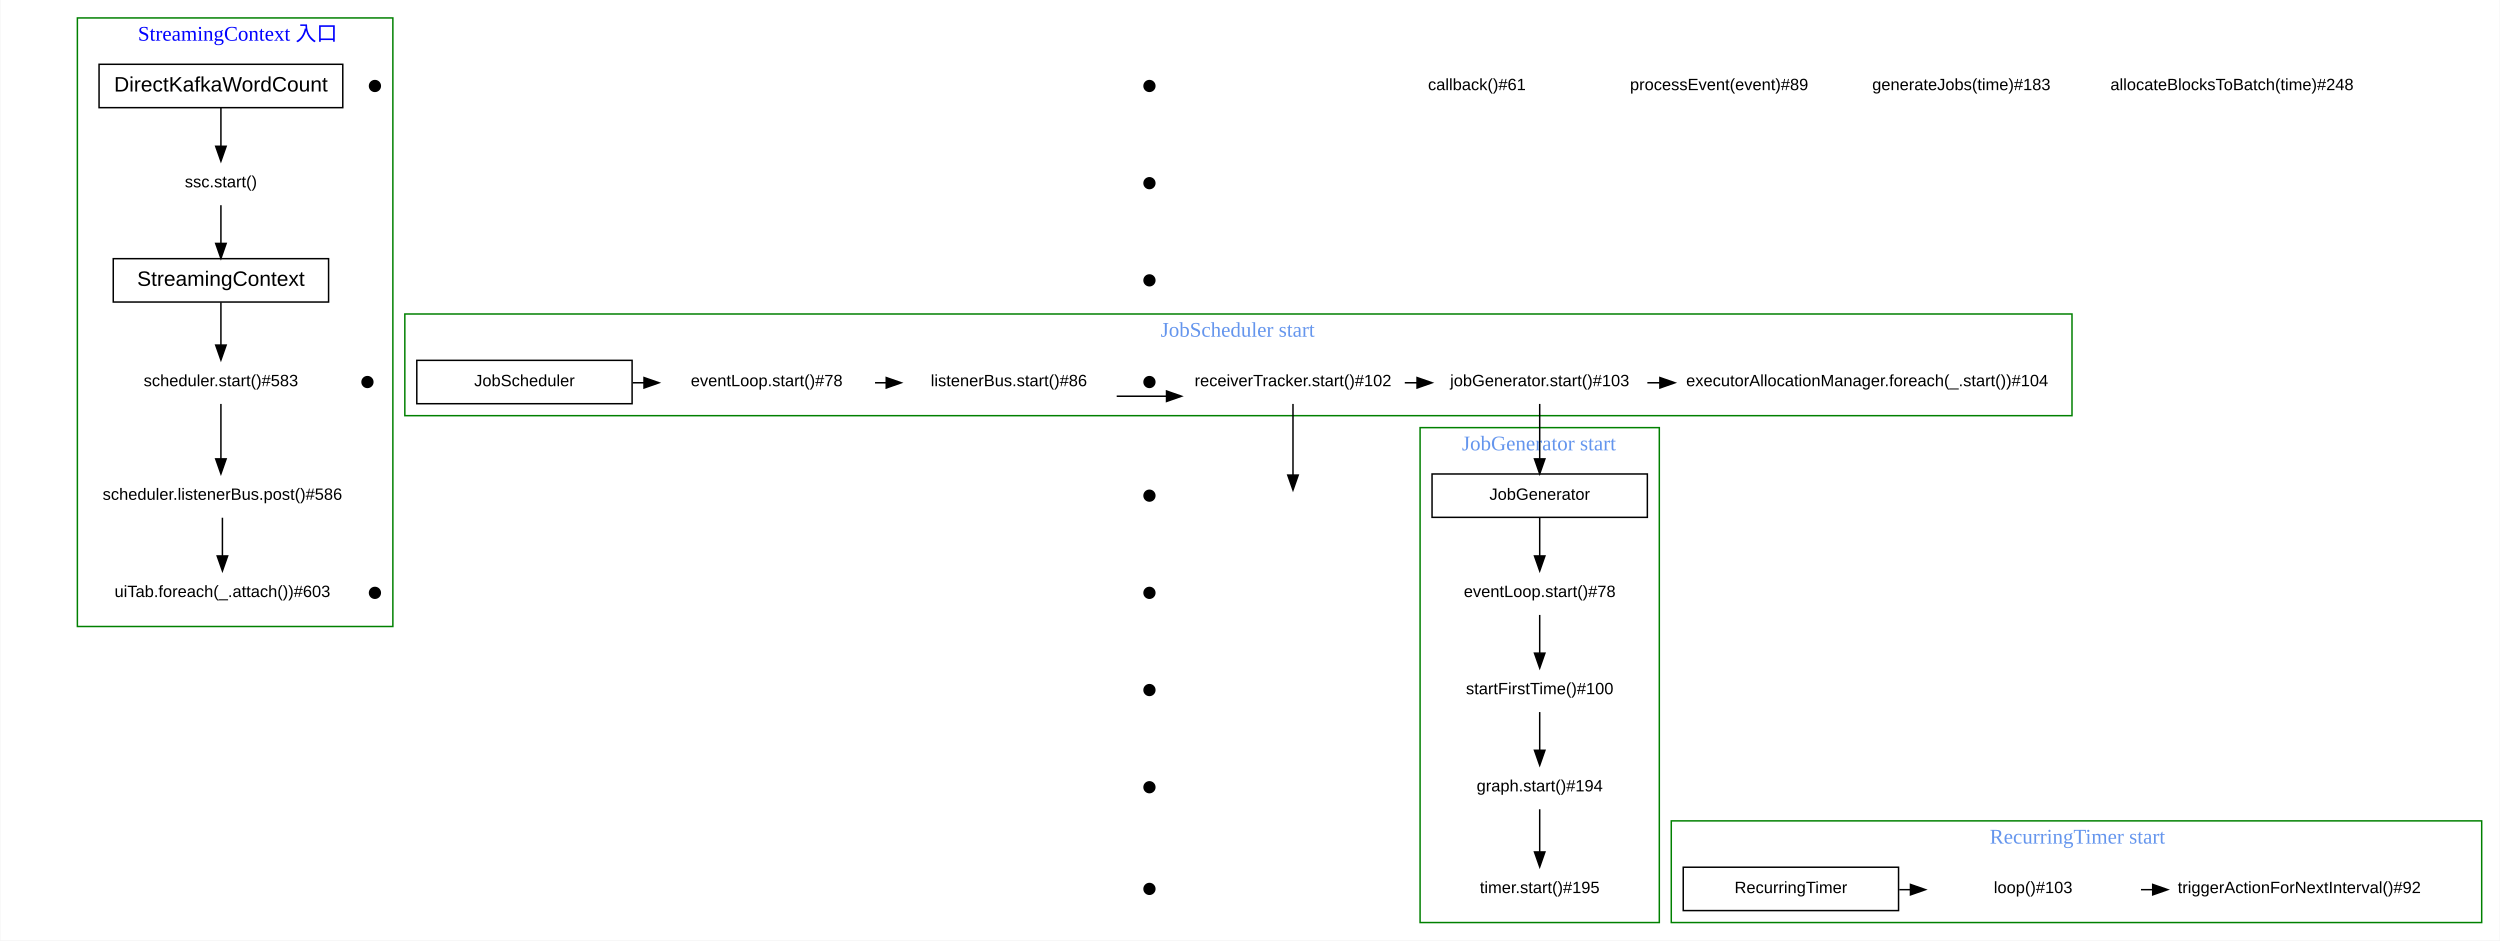
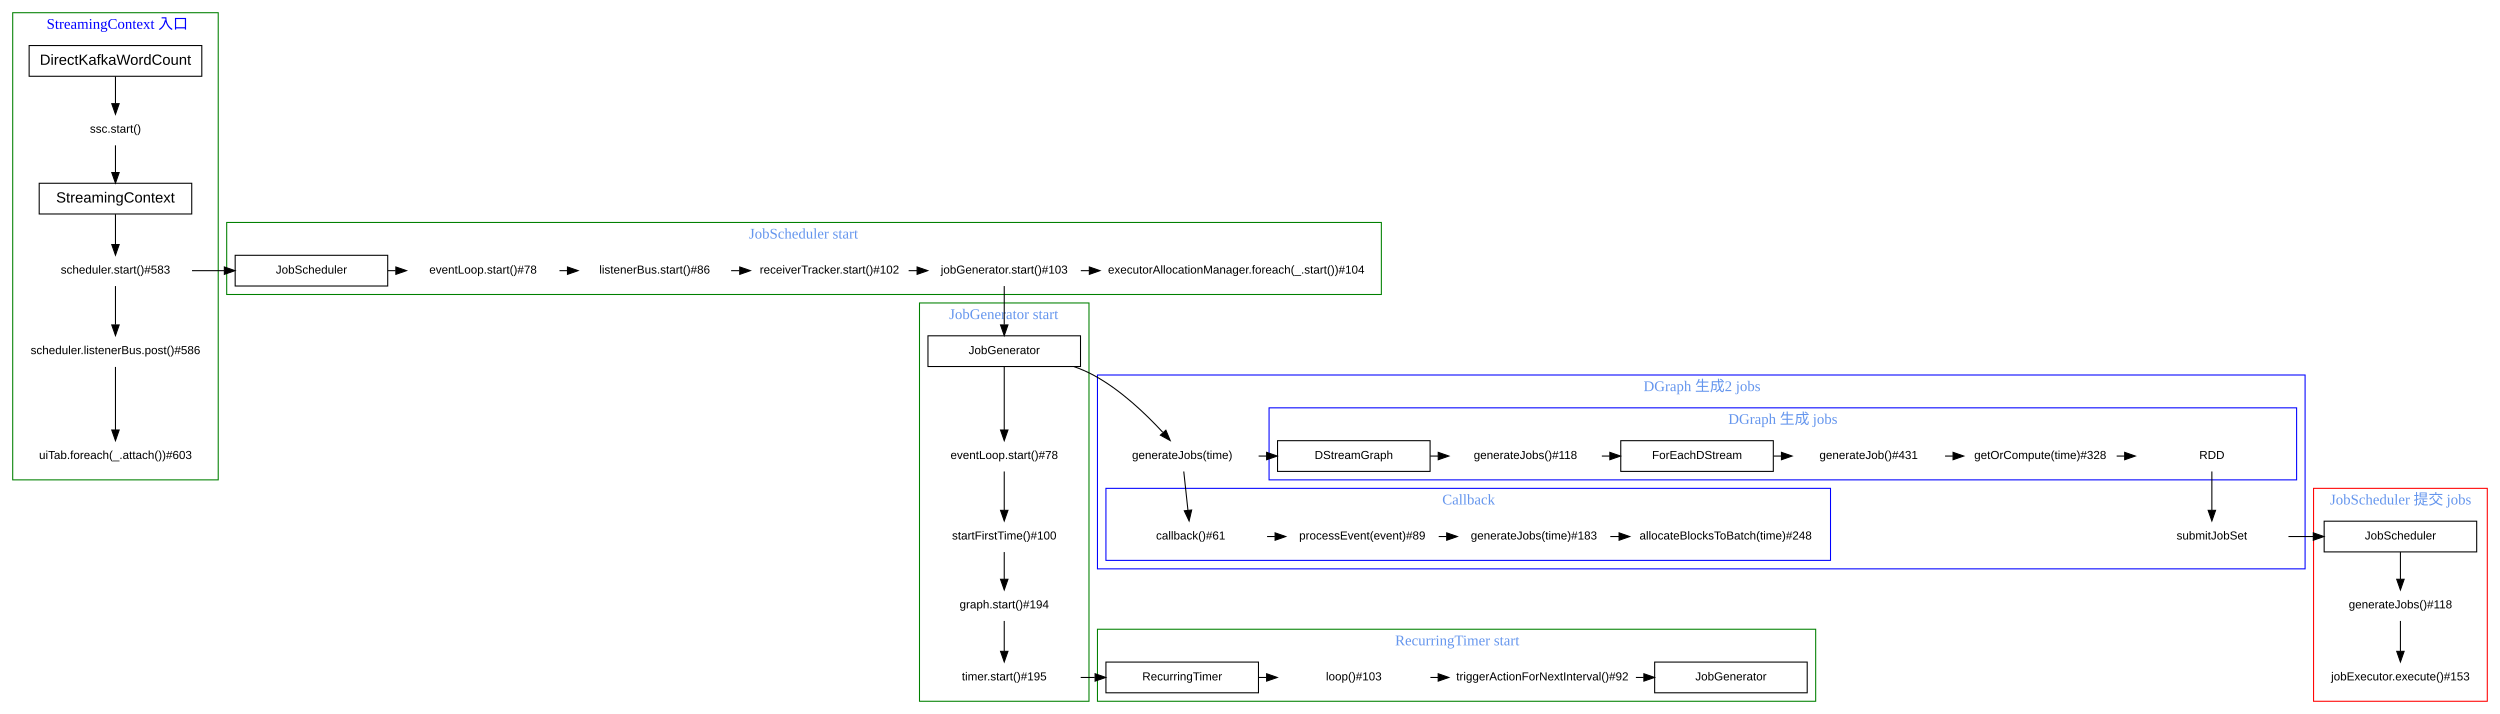
- <svg xmlns="http://www.w3.org/2000/svg" xmlns:xlink="http://www.w3.org/1999/xlink" width="1672pt" height="629pt" viewBox="0.00 0.00 1671.50 629.00">
-   <g id="graph0" class="graph" transform="scale(1 1) rotate(0) translate(4 625)">
-     <polygon fill="white" stroke="none" points="-4,4 -4,-625 1667.5,-625 1667.5,4 -4,4" />
+ <svg xmlns="http://www.w3.org/2000/svg" xmlns:xlink="http://www.w3.org/1999/xlink" width="2360pt" height="674pt" viewBox="0.00 0.00 2360.00 674.00">
+   <g id="graph0" class="graph" transform="scale(1 1) rotate(0) translate(4 670)">
+     <polygon fill="white" stroke="none" points="-4,4 -4,-670 2356,-670 2356,4 -4,4" />
+     <g id="clust2" class="cluster">
+       <polygon fill="none" stroke="green" points="210,-392 210,-460 1300,-460 1300,-392 210,-392" />
+       <text text-anchor="start" x="703" y="-444.8" font-family="Times New Roman,serif" font-size="14.00" fill="cornflowerblue">JobScheduler start</text>
+     </g>
    <g id="clust1" class="cluster">
-       <polygon fill="none" stroke="green" points="47.5,-206 47.5,-613 258.5,-613 258.5,-206 47.5,-206" />
-       <text text-anchor="start" x="88" y="-597.8" font-family="Times New Roman,serif" font-size="14.00" fill="blue">StreamingContext 入口</text>
-     </g>
-     <g id="clust4" class="cluster">
-       <polygon fill="none" stroke="green" points="266.5,-347 266.5,-415 1381.5,-415 1381.5,-347 266.5,-347" />
-       <text text-anchor="start" x="772" y="-399.8" font-family="Times New Roman,serif" font-size="14.00" fill="cornflowerblue">JobScheduler start</text>
-     </g>
-     <g id="clust7" class="cluster">
-       <polygon fill="none" stroke="green" points="945.5,-8 945.5,-339 1105.5,-339 1105.5,-8 945.5,-8" />
-       <text text-anchor="start" x="973.5" y="-323.8" font-family="Times New Roman,serif" font-size="14.00" fill="cornflowerblue">JobGenerator start</text>
+       <polygon fill="none" stroke="green" points="8,-217 8,-658 202,-658 202,-217 8,-217" />
+       <text text-anchor="start" x="40" y="-642.8" font-family="Times New Roman,serif" font-size="14.00" fill="blue">StreamingContext 入口</text>
+     </g>
+     <g id="clust5" class="cluster">
+       <polygon fill="none" stroke="green" points="864,-8 864,-384 1024,-384 1024,-8 864,-8" />
+       <text text-anchor="start" x="892" y="-368.8" font-family="Times New Roman,serif" font-size="14.00" fill="cornflowerblue">JobGenerator start</text>
+     </g>
+     <g id="clust6" class="cluster">
+       <polygon fill="none" stroke="green" points="1032,-8 1032,-76 1710,-76 1710,-8 1032,-8" />
+       <text text-anchor="start" x="1313" y="-60.8" font-family="Times New Roman,serif" font-size="14.00" fill="cornflowerblue">RecurringTimer start</text>
+     </g>
+     <g id="clust9" class="cluster">
+       <polygon fill="none" stroke="blue" points="1032,-133 1032,-316 2172,-316 2172,-133 1032,-133" />
+       <text text-anchor="start" x="1547.5" y="-300.8" font-family="Times New Roman,serif" font-size="14.00" fill="cornflowerblue">DGraph 生成2 jobs</text>
+     </g>
+     <g id="clust10" class="cluster">
+       <polygon fill="none" stroke="blue" points="1040,-141 1040,-209 1724,-209 1724,-141 1040,-141" />
+       <text text-anchor="start" x="1357.5" y="-193.8" font-family="Times New Roman,serif" font-size="14.00" fill="cornflowerblue">Callback</text>
    </g>
    <g id="clust12" class="cluster">
-       <polygon fill="none" stroke="green" points="1113.5,-8 1113.5,-76 1655.5,-76 1655.5,-8 1113.5,-8" />
-       <text text-anchor="start" x="1326.5" y="-60.8" font-family="Times New Roman,serif" font-size="14.00" fill="cornflowerblue">RecurringTimer start</text>
-     </g>
-     <g id="node1" class="node" />
-     <g id="node2" class="node" />
-     <g id="node3" class="node" />
+       <polygon fill="none" stroke="blue" points="1194,-217 1194,-285 2164,-285 2164,-217 1194,-217" />
+       <text text-anchor="start" x="1627.5" y="-269.8" font-family="Times New Roman,serif" font-size="14.00" fill="cornflowerblue">DGraph 生成 jobs</text>
+     </g>
+     <g id="clust17" class="cluster">
+       <polygon fill="none" stroke="red" points="2180,-8 2180,-209 2344,-209 2344,-8 2180,-8" />
+       <text text-anchor="start" x="2195.5" y="-193.8" font-family="Times New Roman,serif" font-size="14.00" fill="cornflowerblue">JobScheduler 提交 jobs</text>
+     </g>
+     <g id="node1" class="node">
+       <polygon fill="none" stroke="black" points="186.5,-627 23.5,-627 23.5,-598 186.5,-598 186.5,-627" />
+       <text text-anchor="middle" x="105" y="-608.8" font-family="Arial" font-size="14.00">DirectKafkaWordCount</text>
+     </g>
+     <g id="node3" class="node">
+       <text text-anchor="middle" x="105" y="-544.7" font-family="Arial" font-size="11.00">ssc.start()</text>
+     </g>
+     <g id="edge1" class="edge">
+       <path fill="none" stroke="black" d="M105,-597.83C105,-590.4 105,-580.996 105,-572.397" />
+       <polygon fill="black" stroke="black" points="108.5,-572.143 105,-562.143 101.5,-572.143 108.5,-572.143" />
+     </g>
+     <g id="node2" class="node">
+       <polygon fill="none" stroke="black" points="177,-497 33,-497 33,-468 177,-468 177,-497" />
+       <text text-anchor="middle" x="105" y="-478.8" font-family="Arial" font-size="14.00">StreamingContext</text>
+     </g>
    <g id="node4" class="node">
-       <ellipse fill="black" stroke="black" cx="241.5" cy="-369.5" rx="3.6" ry="3.6" />
+       <text text-anchor="middle" x="105" y="-411.7" font-family="Arial" font-size="11.00">scheduler.start()#583</text>
+     </g>
+     <g id="edge3" class="edge">
+       <path fill="none" stroke="black" d="M105,-467.825C105,-459.595 105,-448.889 105,-439.307" />
+       <polygon fill="black" stroke="black" points="108.5,-439.158 105,-429.158 101.5,-439.158 108.5,-439.158" />
+     </g>
+     <g id="edge2" class="edge">
+       <path fill="none" stroke="black" d="M105,-532.83C105,-525.4 105,-515.996 105,-507.397" />
+       <polygon fill="black" stroke="black" points="108.5,-507.143 105,-497.143 101.5,-507.143 108.5,-507.143" />
    </g>
    <g id="node5" class="node">
-       <ellipse fill="black" stroke="black" cx="246.5" cy="-567.5" rx="3.6" ry="3.6" />
+       <text text-anchor="middle" x="105" y="-335.7" font-family="Arial" font-size="11.00">scheduler.listenerBus.post()#586</text>
+     </g>
+     <g id="edge4" class="edge">
+       <path fill="none" stroke="black" d="M105,-399.927C105,-389.769 105,-375.607 105,-363.547" />
+       <polygon fill="black" stroke="black" points="108.5,-363.237 105,-353.237 101.5,-363.237 108.5,-363.237" />
+     </g>
+     <g id="node7" class="node">
+       <polygon fill="none" stroke="black" points="362,-429 218,-429 218,-400 362,-400 362,-429" />
+       <text text-anchor="middle" x="290" y="-411.7" font-family="Arial" font-size="11.00">JobScheduler</text>
+     </g>
+     <g id="edge11" class="edge">
+       <path fill="none" stroke="black" d="M177.266,-414.5C187.394,-414.5 197.523,-414.5 207.651,-414.5" />
+       <polygon fill="black" stroke="black" points="207.78,-418 217.78,-414.5 207.78,-411 207.78,-418" />
    </g>
    <g id="node6" class="node">
-       <ellipse fill="black" stroke="black" cx="246.5" cy="-228.5" rx="3.6" ry="3.6" />
-     </g>
-     <g id="node7" class="node">
-       <ellipse fill="black" stroke="black" cx="764.5" cy="-567.5" rx="3.6" ry="3.6" />
+       <text text-anchor="middle" x="105" y="-236.7" font-family="Arial" font-size="11.00">uiTab.foreach(_.attach())#603</text>
+     </g>
+     <g id="edge5" class="edge">
+       <path fill="none" stroke="black" d="M105,-323.602C105,-308.1 105,-282.757 105,-264.127" />
+       <polygon fill="black" stroke="black" points="108.5,-264.059 105,-254.059 101.5,-264.059 108.5,-264.059" />
    </g>
    <g id="node8" class="node">
-       <ellipse fill="black" stroke="black" cx="764.5" cy="-502.5" rx="3.6" ry="3.6" />
+       <text text-anchor="middle" x="452" y="-411.7" font-family="Arial" font-size="11.00">eventLoop.start()#78</text>
+     </g>
+     <g id="edge6" class="edge">
+       <path fill="none" stroke="black" d="M362.141,-414.5C364.609,-414.5 367.077,-414.5 369.545,-414.5" />
+       <polygon fill="black" stroke="black" points="369.691,-418 379.691,-414.5 369.691,-411 369.691,-418" />
    </g>
    <g id="node9" class="node">
-       <ellipse fill="black" stroke="black" cx="764.5" cy="-437.5" rx="3.6" ry="3.6" />
+       <text text-anchor="middle" x="614" y="-411.7" font-family="Arial" font-size="11.00">listenerBus.start()#86</text>
+     </g>
+     <g id="edge7" class="edge">
+       <path fill="none" stroke="black" d="M524.141,-414.5C526.609,-414.5 529.077,-414.5 531.545,-414.5" />
+       <polygon fill="black" stroke="black" points="531.691,-418 541.691,-414.5 531.691,-411 531.691,-418" />
    </g>
    <g id="node10" class="node">
-       <ellipse fill="black" stroke="black" cx="764.5" cy="-369.5" rx="3.6" ry="3.6" />
+       <text text-anchor="middle" x="779" y="-411.7" font-family="Arial" font-size="11.00">receiverTracker.start()#102</text>
+     </g>
+     <g id="edge8" class="edge">
+       <path fill="none" stroke="black" d="M686.188,-414.5C688.831,-414.5 691.475,-414.5 694.118,-414.5" />
+       <polygon fill="black" stroke="black" points="694.315,-418 704.315,-414.5 694.315,-411 694.315,-418" />
    </g>
    <g id="node11" class="node">
-       <ellipse fill="black" stroke="black" cx="764.5" cy="-293.5" rx="3.6" ry="3.6" />
+       <text text-anchor="middle" x="944" y="-411.7" font-family="Arial" font-size="11.00">jobGenerator.start()#103</text>
+     </g>
+     <g id="edge9" class="edge">
+       <path fill="none" stroke="black" d="M853.766,-414.5C856.387,-414.5 859.009,-414.5 861.63,-414.5" />
+       <polygon fill="black" stroke="black" points="861.742,-418 871.742,-414.5 861.742,-411 861.742,-418" />
    </g>
    <g id="node12" class="node">
-       <ellipse fill="black" stroke="black" cx="764.5" cy="-228.5" rx="3.6" ry="3.6" />
+       <text text-anchor="middle" x="1163" y="-411.7" font-family="Arial" font-size="11.00">executorAllocationManager.foreach(_.start())#104</text>
+     </g>
+     <g id="edge10" class="edge">
+       <path fill="none" stroke="black" d="M1016.29,-414.5C1018.92,-414.5 1021.55,-414.5 1024.19,-414.5" />
+       <polygon fill="black" stroke="black" points="1024.34,-418 1034.34,-414.5 1024.34,-411 1024.34,-418" />
    </g>
    <g id="node13" class="node">
-       <ellipse fill="black" stroke="black" cx="764.5" cy="-163.5" rx="3.6" ry="3.6" />
+       <polygon fill="none" stroke="black" points="1016,-353 872,-353 872,-324 1016,-324 1016,-353" />
+       <text text-anchor="middle" x="944" y="-335.7" font-family="Arial" font-size="11.00">JobGenerator</text>
+     </g>
+     <g id="edge12" class="edge">
+       <path fill="none" stroke="black" d="M944,-399.927C944,-389.769 944,-375.607 944,-363.547" />
+       <polygon fill="black" stroke="black" points="947.5,-363.237 944,-353.237 940.5,-363.237 947.5,-363.237" />
    </g>
    <g id="node14" class="node">
-       <ellipse fill="black" stroke="black" cx="764.5" cy="-98.5" rx="3.6" ry="3.6" />
+       <text text-anchor="middle" x="944" y="-236.7" font-family="Arial" font-size="11.00">eventLoop.start()#78</text>
+     </g>
+     <g id="edge13" class="edge">
+       <path fill="none" stroke="black" d="M944,-323.602C944,-308.1 944,-282.757 944,-264.127" />
+       <polygon fill="black" stroke="black" points="947.5,-264.059 944,-254.059 940.5,-264.059 947.5,-264.059" />
+     </g>
+     <g id="node26" class="node">
+       <g id="a_node26">
+         <a xlink:title="JobGenerator#generateJobs#243">
+           <text text-anchor="middle" x="1112" y="-236.7" font-family="Arial" font-size="11.00">generateJobs(time)</text>
+         </a>
+       </g>
+     </g>
+     <g id="edge31" class="edge">
+       <path fill="none" stroke="black" d="M1009.83,-323.959C1016.13,-321.689 1022.29,-319.054 1028,-316 1053.7,-302.245 1077.88,-279.003 1093.64,-261.932" />
+       <polygon fill="black" stroke="black" points="1096.58,-263.892 1100.67,-254.116 1091.38,-259.211 1096.58,-263.892" />
    </g>
    <g id="node15" class="node">
-       <ellipse fill="black" stroke="black" cx="764.5" cy="-30.5" rx="3.6" ry="3.6" />
-     </g>
-     <g id="node16" class="node" />
-     <g id="node17" class="node" />
-     <g id="node18" class="node" />
-     <g id="node19" class="node" />
-     <g id="node20" class="node" />
+       <text text-anchor="middle" x="944" y="-160.7" font-family="Arial" font-size="11.00">startFirstTime()#100</text>
+     </g>
+     <g id="edge14" class="edge">
+       <path fill="none" stroke="black" d="M944,-224.927C944,-214.769 944,-200.607 944,-188.547" />
+       <polygon fill="black" stroke="black" points="947.5,-188.237 944,-178.237 940.5,-188.237 947.5,-188.237" />
+     </g>
+     <g id="node16" class="node">
+       <text text-anchor="middle" x="944" y="-95.7" font-family="Arial" font-size="11.00">graph.start()#194</text>
+     </g>
+     <g id="edge15" class="edge">
+       <path fill="none" stroke="black" d="M944,-148.83C944,-141.4 944,-131.996 944,-123.397" />
+       <polygon fill="black" stroke="black" points="947.5,-123.143 944,-113.143 940.5,-123.143 947.5,-123.143" />
+     </g>
+     <g id="node17" class="node">
+       <text text-anchor="middle" x="944" y="-27.7" font-family="Arial" font-size="11.00">timer.start()#195</text>
+     </g>
+     <g id="edge16" class="edge">
+       <path fill="none" stroke="black" d="M944,-83.825C944,-75.595 944,-64.889 944,-55.307" />
+       <polygon fill="black" stroke="black" points="947.5,-55.158 944,-45.158 940.5,-55.158 947.5,-55.158" />
+     </g>
+     <g id="node18" class="node">
+       <polygon fill="none" stroke="black" points="1184,-45 1040,-45 1040,-16 1184,-16 1184,-45" />
+       <text text-anchor="middle" x="1112" y="-27.7" font-family="Arial" font-size="11.00">RecurringTimer</text>
+     </g>
+     <g id="edge20" class="edge">
+       <path fill="none" stroke="black" d="M1016.19,-30.5C1020.61,-30.5 1025.03,-30.5 1029.45,-30.5" />
+       <polygon fill="black" stroke="black" points="1029.77,-34 1039.77,-30.5 1029.77,-27 1029.77,-34" />
+     </g>
+     <g id="node20" class="node">
+       <text text-anchor="middle" x="1274" y="-27.7" font-family="Arial" font-size="11.00">loop()#103</text>
+     </g>
+     <g id="edge17" class="edge">
+       <path fill="none" stroke="black" d="M1184.14,-30.5C1186.61,-30.5 1189.08,-30.5 1191.54,-30.5" />
+       <polygon fill="black" stroke="black" points="1191.69,-34 1201.69,-30.5 1191.69,-27 1191.69,-34" />
+     </g>
+     <g id="node19" class="node">
+       <g id="a_node19">
+         <a xlink:title="调用Callback">
+           <polygon fill="none" stroke="black" points="1702,-45 1558,-45 1558,-16 1702,-16 1702,-45" />
+           <text text-anchor="middle" x="1630" y="-27.7" font-family="Arial" font-size="11.00">JobGenerator</text>
+         </a>
+       </g>
+     </g>
    <g id="node21" class="node">
-       <polygon fill="none" stroke="black" points="225,-582 62,-582 62,-553 225,-553 225,-582" />
-       <text text-anchor="middle" x="143.5" y="-563.8" font-family="Arial" font-size="14.00">DirectKafkaWordCount</text>
+       <text text-anchor="middle" x="1452" y="-27.7" font-family="Arial" font-size="11.00">triggerActionForNextInterval()#92</text>
+     </g>
+     <g id="edge18" class="edge">
+       <path fill="none" stroke="black" d="M1346.31,-30.5C1348.75,-30.5 1351.19,-30.5 1353.63,-30.5" />
+       <polygon fill="black" stroke="black" points="1353.65,-34 1363.65,-30.5 1353.65,-27 1353.65,-34" />
+     </g>
+     <g id="edge19" class="edge">
+       <path fill="none" stroke="black" d="M1540.3,-30.5C1542.77,-30.5 1545.23,-30.5 1547.7,-30.5" />
+       <polygon fill="black" stroke="black" points="1547.82,-34 1557.82,-30.5 1547.82,-27 1547.82,-34" />
+     </g>
+     <g id="node22" class="node">
+       <g id="a_node22">
+         <a xlink:title="JobGenerator#private val timer = new RecurringTimer(clock, ssc.graph.batchDuration.milliseconds,longTime =&gt; eventLoop.post(GenerateJobs(new Time(longTime))), &quot;JobGenerator&quot;) ">
+           <text text-anchor="middle" x="1120" y="-160.7" font-family="Arial" font-size="11.00">callback()#61</text>
+         </a>
+       </g>
    </g>
    <g id="node23" class="node">
-       <text text-anchor="middle" x="143.5" y="-499.7" font-family="Arial" font-size="11.00">ssc.start()</text>
-     </g>
-     <g id="edge9" class="edge">
-       <path fill="none" stroke="black" d="M143.5,-552.75C143.5,-552.75 143.5,-527.191 143.5,-527.191" />
-       <polygon fill="black" stroke="black" points="147,-527.191 143.5,-517.191 140,-527.191 147,-527.191" />
-     </g>
-     <g id="node22" class="node">
-       <polygon fill="none" stroke="black" points="215.5,-452 71.5,-452 71.5,-423 215.5,-423 215.5,-452" />
-       <text text-anchor="middle" x="143.5" y="-433.8" font-family="Arial" font-size="14.00">StreamingContext</text>
+       <g id="a_node23">
+         <a xlink:title="JobGenerator#eventLoop#processEvent(event)">
+           <text text-anchor="middle" x="1282" y="-160.7" font-family="Arial" font-size="11.00">processEvent(event)#89</text>
+         </a>
+       </g>
+     </g>
+     <g id="edge21" class="edge">
+       <path fill="none" stroke="black" d="M1192.14,-163.5C1194.61,-163.5 1197.08,-163.5 1199.54,-163.5" />
+       <polygon fill="black" stroke="black" points="1199.69,-167 1209.69,-163.5 1199.69,-160 1199.69,-167" />
    </g>
    <g id="node24" class="node">
-       <text text-anchor="middle" x="143.5" y="-366.7" font-family="Arial" font-size="11.00">scheduler.start()#583</text>
-     </g>
-     <g id="edge11" class="edge">
-       <path fill="none" stroke="black" d="M143.5,-422.745C143.5,-422.745 143.5,-394.226 143.5,-394.226" />
-       <polygon fill="black" stroke="black" points="147,-394.226 143.5,-384.226 140,-394.226 147,-394.226" />
-     </g>
-     <g id="edge10" class="edge">
-       <path fill="none" stroke="black" d="M143.5,-487.75C143.5,-487.75 143.5,-462.191 143.5,-462.191" />
-       <polygon fill="black" stroke="black" points="147,-462.191 143.5,-452.191 140,-462.191 147,-462.191" />
+       <g id="a_node24">
+         <a xlink:title="case GenerateJobs(time) =&gt; generateJobs(time)">
+           <text text-anchor="middle" x="1444" y="-160.7" font-family="Arial" font-size="11.00">generateJobs(time)#183</text>
+         </a>
+       </g>
+     </g>
+     <g id="edge22" class="edge">
+       <path fill="none" stroke="black" d="M1354.14,-163.5C1356.61,-163.5 1359.08,-163.5 1361.54,-163.5" />
+       <polygon fill="black" stroke="black" points="1361.69,-167 1371.69,-163.5 1361.69,-160 1361.69,-167" />
    </g>
    <g id="node25" class="node">
-       <text text-anchor="middle" x="144.5" y="-290.7" font-family="Arial" font-size="11.00">scheduler.listenerBus.post()#586</text>
-     </g>
-     <g id="edge12" class="edge">
-       <path fill="none" stroke="black" d="M143.5,-354.846C143.5,-354.846 143.5,-318.109 143.5,-318.109" />
-       <polygon fill="black" stroke="black" points="147,-318.109 143.5,-308.109 140,-318.109 147,-318.109" />
-     </g>
-     <g id="node26" class="node">
-       <text text-anchor="middle" x="144.5" y="-225.7" font-family="Arial" font-size="11.00">uiTab.foreach(_.attach())#603</text>
-     </g>
-     <g id="edge13" class="edge">
-       <path fill="none" stroke="black" d="M144.5,-278.75C144.5,-278.75 144.5,-253.191 144.5,-253.191" />
-       <polygon fill="black" stroke="black" points="148,-253.191 144.5,-243.191 141,-253.191 148,-253.191" />
+       <g id="a_node25">
+         <a xlink:title="jobScheduler.receiverTracker.allocateBlocksToBatch(time) // allocate received blocks to batch">
+           <text text-anchor="middle" x="1625" y="-160.7" font-family="Arial" font-size="11.00">allocateBlocksToBatch(time)#248</text>
+         </a>
+       </g>
+     </g>
+     <g id="edge23" class="edge">
+       <path fill="none" stroke="black" d="M1516.12,-163.5C1518.88,-163.5 1521.64,-163.5 1524.4,-163.5" />
+       <polygon fill="black" stroke="black" points="1524.41,-167 1534.41,-163.5 1524.41,-160 1524.41,-167" />
+     </g>
+     <g id="edge30" class="edge">
+       <path fill="none" stroke="black" d="M1113.47,-224.927C1114.57,-214.769 1116.1,-200.607 1117.4,-188.547" />
+       <polygon fill="black" stroke="black" points="1120.92,-188.556 1118.51,-178.237 1113.96,-187.803 1120.92,-188.556" />
    </g>
    <g id="node27" class="node">
-       <polygon fill="none" stroke="black" points="418.5,-384 274.5,-384 274.5,-355 418.5,-355 418.5,-384" />
-       <text text-anchor="middle" x="346.5" y="-366.7" font-family="Arial" font-size="11.00">JobScheduler</text>
+       <polygon fill="none" stroke="black" points="1346,-254 1202,-254 1202,-225 1346,-225 1346,-254" />
+       <text text-anchor="middle" x="1274" y="-236.7" font-family="Arial" font-size="11.00">DStreamGraph</text>
+     </g>
+     <g id="edge29" class="edge">
+       <path fill="none" stroke="black" d="M1184.14,-239.5C1186.61,-239.5 1189.08,-239.5 1191.54,-239.5" />
+       <polygon fill="black" stroke="black" points="1191.69,-243 1201.69,-239.5 1191.69,-236 1191.69,-243" />
+     </g>
+     <g id="node29" class="node">
+       <text text-anchor="middle" x="1436" y="-236.7" font-family="Arial" font-size="11.00">generateJobs()#118</text>
+     </g>
+     <g id="edge24" class="edge">
+       <path fill="none" stroke="black" d="M1346.14,-239.5C1348.61,-239.5 1351.08,-239.5 1353.54,-239.5" />
+       <polygon fill="black" stroke="black" points="1353.69,-243 1363.69,-239.5 1353.69,-236 1353.69,-243" />
    </g>
    <g id="node28" class="node">
-       <text text-anchor="middle" x="508.5" y="-366.7" font-family="Arial" font-size="11.00">eventLoop.start()#78</text>
-     </g>
-     <g id="edge14" class="edge">
-       <path fill="none" stroke="black" d="M418.971,-369C418.971,-369 426.466,-369 426.466,-369" />
-       <polygon fill="black" stroke="black" points="426.466,-372.5 436.466,-369 426.466,-365.5 426.466,-372.5" />
-     </g>
-     <g id="node29" class="node">
-       <text text-anchor="middle" x="670.5" y="-366.7" font-family="Arial" font-size="11.00">listenerBus.start()#86</text>
-     </g>
-     <g id="edge15" class="edge">
-       <path fill="none" stroke="black" d="M580.971,-369C580.971,-369 588.466,-369 588.466,-369" />
-       <polygon fill="black" stroke="black" points="588.466,-372.5 598.466,-369 588.466,-365.5 588.466,-372.5" />
+       <polygon fill="none" stroke="black" points="1670,-254 1526,-254 1526,-225 1670,-225 1670,-254" />
+       <text text-anchor="middle" x="1598" y="-236.7" font-family="Arial" font-size="11.00">ForEachDStream</text>
    </g>
    <g id="node30" class="node">
-       <text text-anchor="middle" x="860.5" y="-366.7" font-family="Arial" font-size="11.00">receiverTracker.start()#102</text>
-     </g>
-     <g id="edge16" class="edge">
-       <path fill="none" stroke="black" d="M742.602,-360C742.602,-360 775.921,-360 775.921,-360" />
-       <polygon fill="black" stroke="black" points="775.921,-363.5 785.921,-360 775.921,-356.5 775.921,-363.5" />
-     </g>
-     <g id="edge19" class="edge">
-       <path fill="none" stroke="black" d="M860.5,-354.846C860.5,-354.846 860.5,-307.269 860.5,-307.269" />
-       <polygon fill="black" stroke="black" points="864,-307.269 860.5,-297.269 857,-307.269 864,-307.269" />
+       <g id="a_node30">
+         <a xlink:title="ForEachDStream#generateJob()">
+           <text text-anchor="middle" x="1760" y="-236.7" font-family="Arial" font-size="11.00">generateJob()#431</text>
+         </a>
+       </g>
+     </g>
+     <g id="edge26" class="edge">
+       <path fill="none" stroke="black" d="M1670.14,-239.5C1672.61,-239.5 1675.08,-239.5 1677.54,-239.5" />
+       <polygon fill="black" stroke="black" points="1677.69,-243 1687.69,-239.5 1677.69,-236 1677.69,-243" />
+     </g>
+     <g id="edge25" class="edge">
+       <path fill="none" stroke="black" d="M1508.14,-239.5C1510.61,-239.5 1513.08,-239.5 1515.54,-239.5" />
+       <polygon fill="black" stroke="black" points="1515.69,-243 1525.69,-239.5 1515.69,-236 1515.69,-243" />
    </g>
    <g id="node31" class="node">
-       <text text-anchor="middle" x="1025.5" y="-366.7" font-family="Arial" font-size="11.00">jobGenerator.start()#103</text>
-     </g>
-     <g id="edge17" class="edge">
-       <path fill="none" stroke="black" d="M935.276,-369C935.276,-369 943.474,-369 943.474,-369" />
-       <polygon fill="black" stroke="black" points="943.474,-372.5 953.474,-369 943.474,-365.5 943.474,-372.5" />
+       <g id="a_node31">
+         <a xlink:title="Get the RDD corresponding to the given time; either retrieve it from cache or compute-and-cache it.">
+           <text text-anchor="middle" x="1922" y="-236.7" font-family="Arial" font-size="11.00">getOrCompute(time)#328</text>
+         </a>
+       </g>
+     </g>
+     <g id="edge27" class="edge">
+       <path fill="none" stroke="black" d="M1832.14,-239.5C1834.61,-239.5 1837.08,-239.5 1839.54,-239.5" />
+       <polygon fill="black" stroke="black" points="1839.69,-243 1849.69,-239.5 1839.69,-236 1839.69,-243" />
    </g>
    <g id="node32" class="node">
-       <text text-anchor="middle" x="1244.5" y="-366.7" font-family="Arial" font-size="11.00">executorAllocationManager.foreach(_.start())#104</text>
-     </g>
-     <g id="edge18" class="edge">
-       <path fill="none" stroke="black" d="M1097.51,-369C1097.51,-369 1105.89,-369 1105.89,-369" />
-       <polygon fill="black" stroke="black" points="1105.89,-372.5 1115.89,-369 1105.89,-365.5 1105.89,-372.5" />
+       <g id="a_node32">
+         <a xlink:title="Some(new Job(time, jobFunc))()#438">
+           <text text-anchor="middle" x="2084" y="-236.7" font-family="Arial" font-size="11.00">RDD</text>
+         </a>
+       </g>
+     </g>
+     <g id="edge28" class="edge">
+       <path fill="none" stroke="black" d="M1994.14,-239.5C1996.61,-239.5 1999.08,-239.5 2001.54,-239.5" />
+       <polygon fill="black" stroke="black" points="2001.69,-243 2011.69,-239.5 2001.69,-236 2001.69,-243" />
    </g>
    <g id="node33" class="node">
-       <polygon fill="none" stroke="black" points="1097.5,-308 953.5,-308 953.5,-279 1097.5,-279 1097.5,-308" />
-       <text text-anchor="middle" x="1025.5" y="-290.7" font-family="Arial" font-size="11.00">JobGenerator</text>
-     </g>
-     <g id="edge20" class="edge">
-       <path fill="none" stroke="black" d="M1025.5,-354.846C1025.5,-354.846 1025.5,-318.109 1025.5,-318.109" />
-       <polygon fill="black" stroke="black" points="1029,-318.109 1025.5,-308.109 1022,-318.109 1029,-318.109" />
+       <g id="a_node33">
+         <a xlink:title="jobScheduler.submitJobSet(JobSet(time, jobs, streamIdToInputInfos))#253">
+           <text text-anchor="middle" x="2084" y="-160.7" font-family="Arial" font-size="11.00">submitJobSet</text>
+         </a>
+       </g>
+     </g>
+     <g id="edge32" class="edge">
+       <path fill="none" stroke="black" d="M2084,-224.927C2084,-214.769 2084,-200.607 2084,-188.547" />
+       <polygon fill="black" stroke="black" points="2087.5,-188.237 2084,-178.237 2080.5,-188.237 2087.5,-188.237" />
    </g>
    <g id="node34" class="node">
-       <text text-anchor="middle" x="1025.5" y="-225.7" font-family="Arial" font-size="11.00">eventLoop.start()#78</text>
-     </g>
-     <g id="edge21" class="edge">
-       <path fill="none" stroke="black" d="M1025.5,-278.75C1025.5,-278.75 1025.5,-253.191 1025.5,-253.191" />
-       <polygon fill="black" stroke="black" points="1029,-253.191 1025.5,-243.191 1022,-253.191 1029,-253.191" />
+       <polygon fill="none" stroke="black" points="2334,-178 2190,-178 2190,-149 2334,-149 2334,-178" />
+       <text text-anchor="middle" x="2262" y="-160.7" font-family="Arial" font-size="11.00">JobScheduler</text>
+     </g>
+     <g id="edge35" class="edge">
+       <path fill="none" stroke="black" d="M2156.31,-163.5C2164.06,-163.5 2171.81,-163.5 2179.56,-163.5" />
+       <polygon fill="black" stroke="black" points="2179.75,-167 2189.75,-163.5 2179.75,-160 2179.75,-167" />
    </g>
    <g id="node35" class="node">
-       <text text-anchor="middle" x="1025.5" y="-160.7" font-family="Arial" font-size="11.00">startFirstTime()#100</text>
-     </g>
-     <g id="edge22" class="edge">
-       <path fill="none" stroke="black" d="M1025.5,-213.75C1025.5,-213.75 1025.5,-188.191 1025.5,-188.191" />
-       <polygon fill="black" stroke="black" points="1029,-188.191 1025.5,-178.191 1022,-188.191 1029,-188.191" />
+       <text text-anchor="middle" x="2262" y="-95.7" font-family="Arial" font-size="11.00">generateJobs()#118</text>
+     </g>
+     <g id="edge33" class="edge">
+       <path fill="none" stroke="black" d="M2262,-148.83C2262,-141.4 2262,-131.996 2262,-123.397" />
+       <polygon fill="black" stroke="black" points="2265.5,-123.143 2262,-113.143 2258.5,-123.143 2265.5,-123.143" />
    </g>
    <g id="node36" class="node">
-       <text text-anchor="middle" x="1025.5" y="-95.7" font-family="Arial" font-size="11.00">graph.start()#194</text>
-     </g>
-     <g id="edge23" class="edge">
-       <path fill="none" stroke="black" d="M1025.5,-148.75C1025.5,-148.75 1025.5,-123.191 1025.5,-123.191" />
-       <polygon fill="black" stroke="black" points="1029,-123.191 1025.5,-113.191 1022,-123.191 1029,-123.191" />
-     </g>
-     <g id="node37" class="node">
-       <text text-anchor="middle" x="1025.5" y="-27.7" font-family="Arial" font-size="11.00">timer.start()#195</text>
-     </g>
-     <g id="edge24" class="edge">
-       <path fill="none" stroke="black" d="M1025.5,-83.745C1025.5,-83.745 1025.5,-55.226 1025.5,-55.226" />
-       <polygon fill="black" stroke="black" points="1029,-55.226 1025.5,-45.226 1022,-55.226 1029,-55.226" />
-     </g>
-     <g id="node38" class="node" />
-     <g id="node39" class="node" />
-     <g id="node40" class="node" />
-     <g id="node41" class="node" />
-     <g id="node42" class="node" />
-     <g id="node43" class="node" />
-     <g id="node44" class="node">
-       <polygon fill="none" stroke="black" points="1265.5,-45 1121.5,-45 1121.5,-16 1265.5,-16 1265.5,-45" />
-       <text text-anchor="middle" x="1193.5" y="-27.7" font-family="Arial" font-size="11.00">RecurringTimer</text>
-     </g>
-     <g id="node45" class="node">
-       <text text-anchor="middle" x="1355.5" y="-27.7" font-family="Arial" font-size="11.00">loop()#103</text>
-     </g>
-     <g id="edge29" class="edge">
-       <path fill="none" stroke="black" d="M1265.97,-30C1265.97,-30 1273.47,-30 1273.47,-30" />
-       <polygon fill="black" stroke="black" points="1273.47,-33.5 1283.47,-30 1273.47,-26.5 1273.47,-33.5" />
-     </g>
-     <g id="node46" class="node">
-       <text text-anchor="middle" x="1533.5" y="-27.7" font-family="Arial" font-size="11.00">triggerActionForNextInterval()#92</text>
-     </g>
-     <g id="edge30" class="edge">
-       <path fill="none" stroke="black" d="M1427.64,-30C1427.64,-30 1435.48,-30 1435.48,-30" />
-       <polygon fill="black" stroke="black" points="1435.48,-33.5 1445.48,-30 1435.48,-26.5 1435.48,-33.5" />
-     </g>
-     <g id="node47" class="node">
-       <g id="a_node47">
-         <a xlink:title="JobGenerator#private val timer = new RecurringTimer(clock, ssc.graph.batchDuration.milliseconds,longTime =&gt; eventLoop.post(GenerateJobs(new Time(longTime))), &quot;JobGenerator&quot;) ">
-           <text text-anchor="middle" x="983.5" y="-564.7" font-family="Arial" font-size="11.00">callback()#61</text>
-         </a>
-       </g>
-     </g>
-     <g id="node48" class="node">
-       <g id="a_node48">
-         <a xlink:title="JobGenerator#eventLoop#processEvent(event)">
-           <text text-anchor="middle" x="1145.5" y="-564.7" font-family="Arial" font-size="11.00">processEvent(event)#89</text>
-         </a>
-       </g>
-     </g>
-     <g id="node49" class="node">
-       <g id="a_node49">
-         <a xlink:title="case GenerateJobs(time) =&gt; generateJobs(time)">
-           <text text-anchor="middle" x="1307.5" y="-564.7" font-family="Arial" font-size="11.00">generateJobs(time)#183</text>
-         </a>
-       </g>
-     </g>
-     <g id="node50" class="node">
-       <g id="a_node50">
-         <a xlink:title="jobScheduler.receiverTracker.allocateBlocksToBatch(time) // allocate received blocks to batch">
-           <text text-anchor="middle" x="1488.5" y="-564.7" font-family="Arial" font-size="11.00">allocateBlocksToBatch(time)#248</text>
-         </a>
-       </g>
+       <text text-anchor="middle" x="2262" y="-27.7" font-family="Arial" font-size="11.00">jobExecutor.execute()#153</text>
+     </g>
+     <g id="edge34" class="edge">
+       <path fill="none" stroke="black" d="M2262,-83.825C2262,-75.595 2262,-64.889 2262,-55.307" />
+       <polygon fill="black" stroke="black" points="2265.5,-55.158 2262,-45.158 2258.5,-55.158 2265.5,-55.158" />
    </g>
  </g>
</svg>
